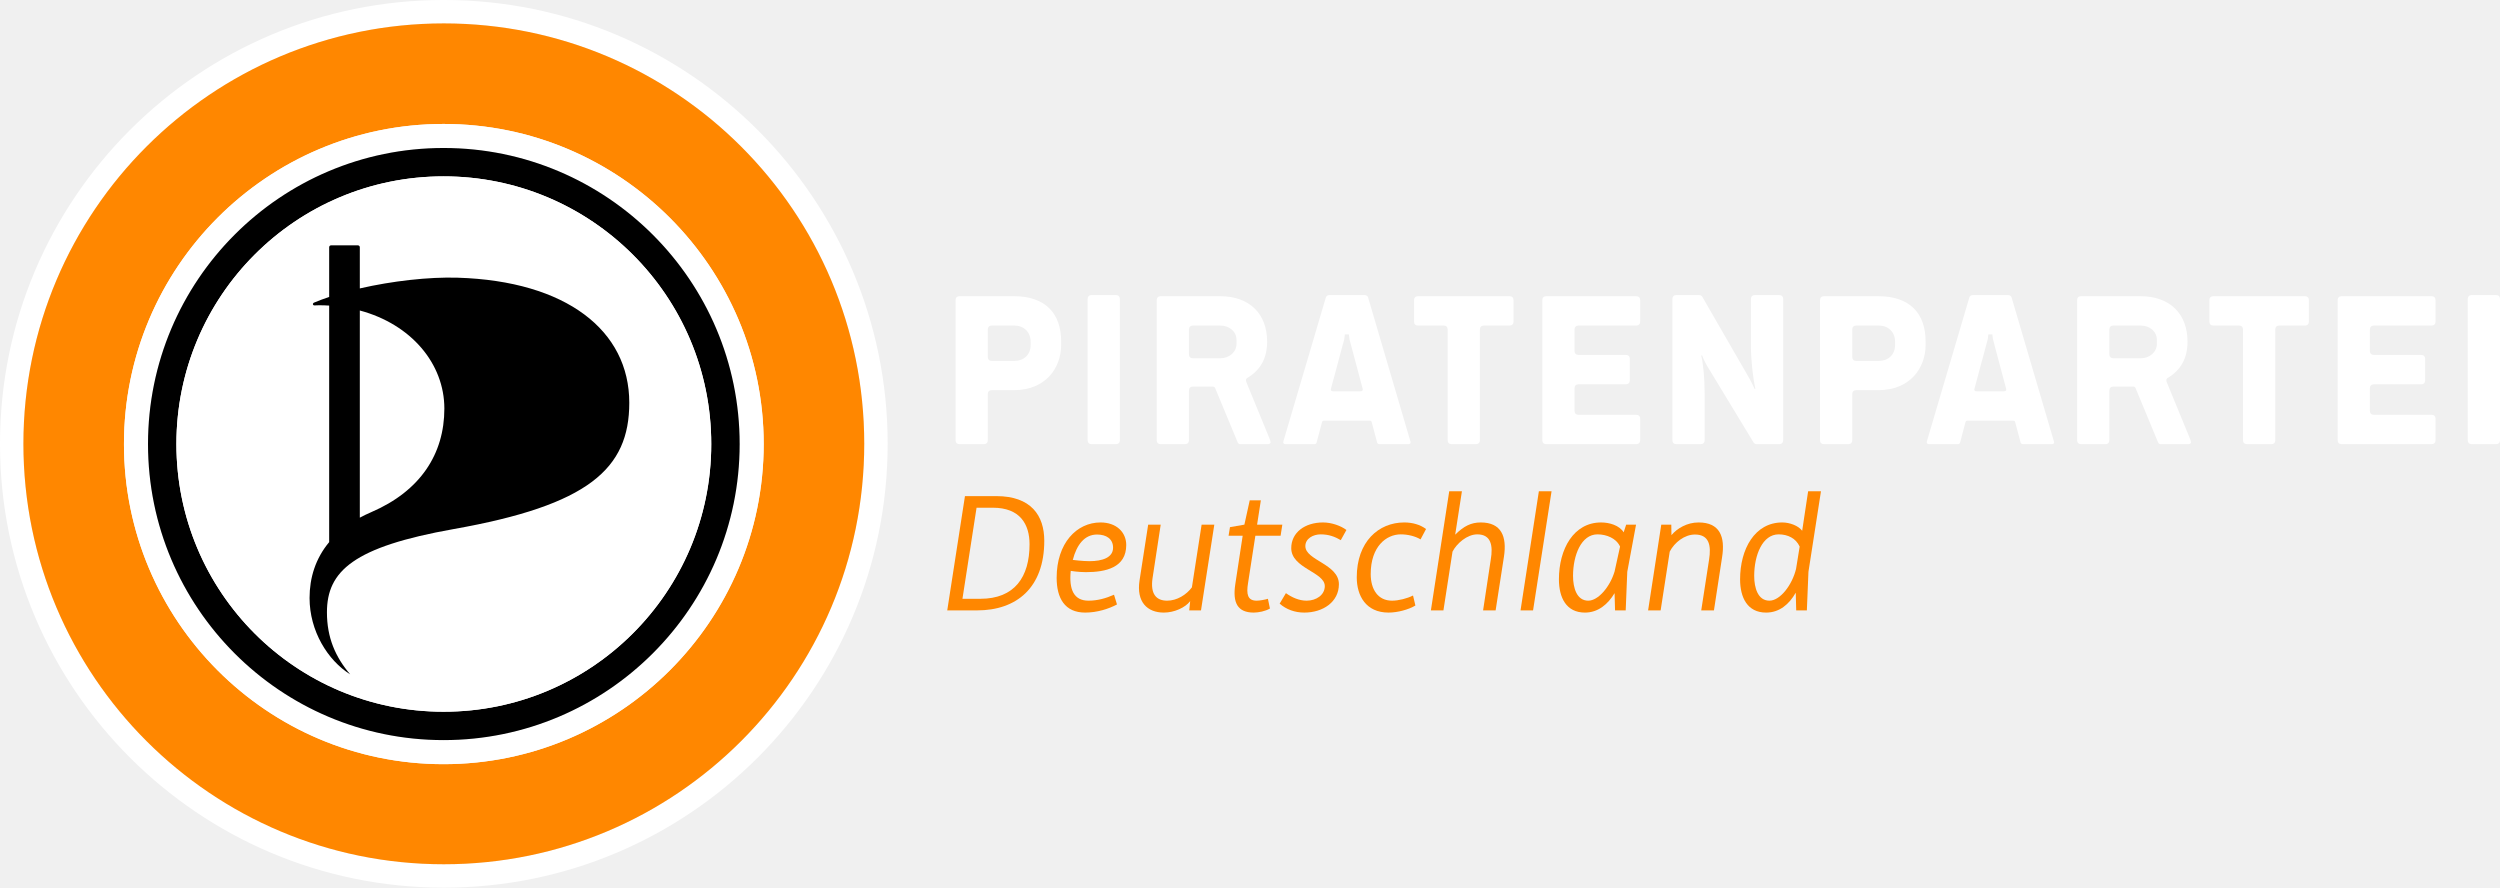
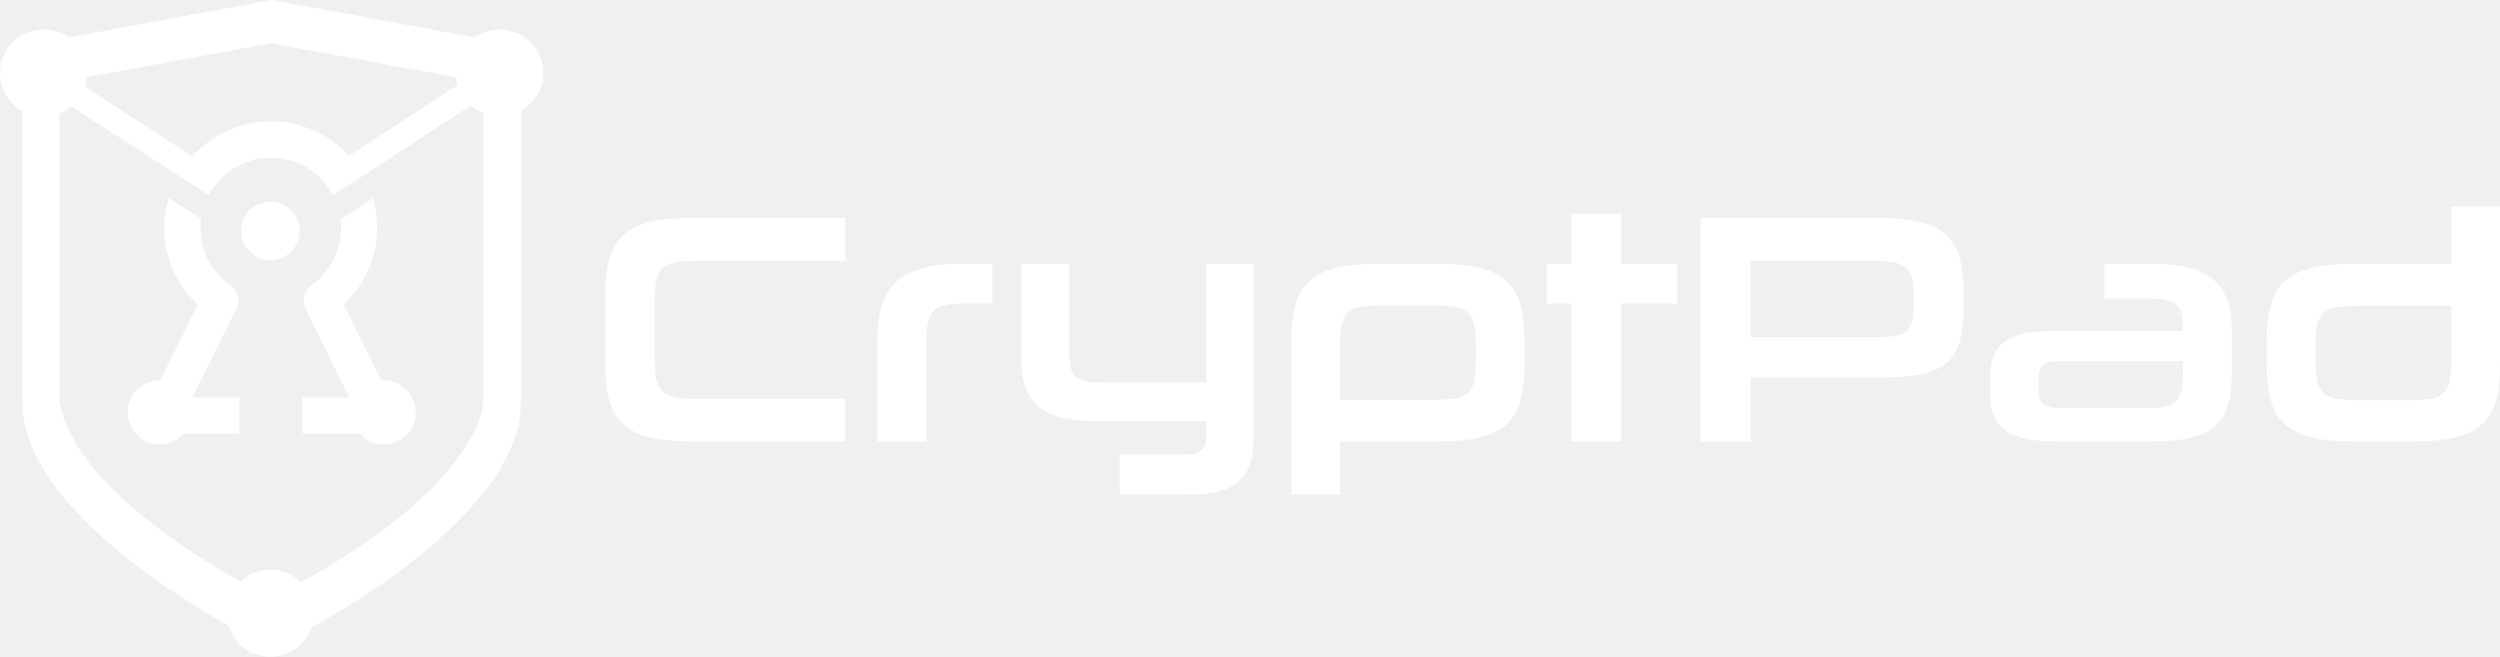
- <svg xmlns="http://www.w3.org/2000/svg" viewBox="0 0 1793.875 636.938" height="636.938" width="1793.875" xml:space="preserve" id="svg2" version="1.1">
-   <defs id="defs6" />
-   <g transform="matrix(1.25,0,0,-1.25,0,636.9375)" id="g10">
-     <g transform="scale(0.1)" id="g12">
-       <path id="path14" style="fill:#ffffff;fill-opacity:1;fill-rule:nonzero;stroke:none" d="m 2547.69,134.332 c -1332.8,0 -2413.315,1080.548 -2413.315,2413.478 0,1332.85 1080.515,2413.31 2413.315,2413.31 1332.95,0 2413.41,-1080.46 2413.41,-2413.31 0,-1332.93 -1080.46,-2413.478 -2413.41,-2413.478 m 0,4961.208 C 1140.68,5095.54 -0.004,3954.82 -0.004,2547.81 -0.004,1140.72 1140.68,-0.008 2547.69,-0.008 3954.93,-0.008 5095.5,1140.72 5095.5,2547.81 c 0,1407.01 -1140.57,2547.73 -2547.81,2547.73" />
-       <path id="path16" style="fill:#ff8700;fill-opacity:1;fill-rule:nonzero;stroke:none" d="m 2546.38,708.902 c -1013.58,0 -1834.821,823.998 -1834.821,1837.508 0,1013.68 821.241,1837.58 1834.821,1837.58 1013.45,0 1837.57,-824.08 1837.57,-1837.58 0,-1013.51 -824.12,-1837.508 -1837.57,-1837.508 m 1.31,4252.218 C 1214.9,4961.12 134.379,3880.66 134.379,2547.81 134.379,1214.88 1214.9,134.332 2547.69,134.332 c 1332.96,0 2413.41,1080.548 2413.41,2413.478 0,1332.85 -1080.45,2413.31 -2413.41,2413.31" />
-       <path id="path18" style="fill:#ffffff;fill-opacity:1;fill-rule:nonzero;stroke:none" d="m 2546.38,847.027 c -937.39,0 -1696.763,762.053 -1696.763,1699.383 0,937.6 759.373,1699.57 1696.763,1699.57 937.31,0 1699.52,-762.14 1699.52,-1699.57 0,-937.33 -762.21,-1699.383 -1699.52,-1699.383 m 0,3536.963 c -1013.58,0 -1834.821,-823.9 -1834.821,-1837.58 0,-1013.5 821.241,-1837.512 1834.821,-1837.512 1013.45,0 1837.57,824.012 1837.57,1837.512 0,1013.51 -824.12,1837.58 -1837.57,1837.58" />
-       <path id="path20" style="fill:#000000;fill-opacity:1;fill-rule:nonzero;stroke:none" d="m 2546.38,4245.98 c -937.39,0 -1696.763,-761.97 -1696.763,-1699.57 0,-937.33 759.373,-1699.383 1696.763,-1699.383 937.31,0 1699.52,762.053 1699.52,1699.383 0,937.43 -762.21,1699.57 -1699.52,1699.57 m 0.08,-162.88 c 849.25,0 1536.46,-687.48 1536.46,-1536.69 0,-849.13 -687.21,-1536.51 -1536.46,-1536.51 -849,0 -1533.88,687.38 -1533.88,1536.51 0,849.21 684.88,1536.69 1533.88,1536.69" />
-       <path id="path22" style="fill:#ffffff;fill-opacity:1;fill-rule:nonzero;stroke:none" d="m 2546.46,4083.1 c -849,0 -1533.89,-687.48 -1533.89,-1536.68 0,-849.14 684.89,-1536.52 1533.89,-1536.52 849.25,0 1536.46,687.38 1536.46,1536.52 0,849.2 -687.21,1536.68 -1536.46,1536.68" />
-       <path id="path24" style="fill:#000000;fill-opacity:1;fill-rule:nonzero;stroke:none" d="m 2627.77,3501.4 c 622.59,-19.32 984.57,-302.57 984.57,-718.05 0,-379.8 -234.82,-587.67 -1007.63,-724.8 -575.62,-102.26 -727.94,-241.08 -727.94,-478.11 0,-145.23 48.53,-256.46 133.48,-356.09 -129.3,81.19 -233.23,248.83 -233.23,438.58 0,116.58 34.44,227.12 112.55,320.58 v 1357.83 c -19.21,1.22 -38.61,1.83 -58.48,1.83 -8.61,0 -17,-0.35 -25.2,-0.87 -10.5,-0.7 -13.75,11.5 -2.73,16.26 26.66,11.15 55.57,22.13 86.41,32.49 v 285.36 c 0,5.89 4.66,10.63 10.54,10.63 h 154.78 c 5.77,0 10.59,-4.74 10.59,-10.63 v -236.58 c 184.91,42.43 396.27,66.77 562.29,61.57 M 2065.48,2123.83 c 20.98,11.42 43.45,22.13 66.95,32.32 279.87,120.63 418.37,332.72 418.37,593.75 0,258.81 -191.25,484.34 -485.32,563.22" />
-       <path id="path26" style="fill:#ff8700;fill-opacity:1;fill-rule:nonzero;stroke:none" d="m 5605.85,2181.02 -81,-522.83 h 102.57 c 197.11,0 282.6,125.11 282.6,313.11 0,114.3 -54.04,209.72 -210.6,209.72 z m -66.6,66.59 h 180 c 198.83,0 275.32,-110.7 275.32,-256.44 0,-269.11 -158.36,-399.57 -386.03,-399.57 h -170.98" />
-       <path id="path28" style="fill:#ff8700;fill-opacity:1;fill-rule:nonzero;stroke:none" d="m 6254.49,1874.14 c 73.82,0 134.98,20.73 134.98,77.4 0,50.43 -38.69,75.55 -91.76,75.55 -72.01,0 -116.96,-58.42 -139.47,-145.74 0,0 54.85,-7.21 96.25,-7.21 m -25.16,-295.12 c -116.99,0 -163.77,82.78 -163.77,199.79 0,197.95 114.24,317.62 251.91,317.62 90.89,0 147.59,-55.81 147.59,-129.59 0,-129.59 -116.96,-155.69 -232.14,-155.69 -44.08,0 -86.4,7.21 -86.4,7.21 -10.83,-106.13 17.08,-170.98 101.7,-170.98 52.17,0 99.88,13.54 146.66,34.18 l 17.1,-55.8 c -46.77,-25.12 -113.4,-46.74 -182.65,-46.74" />
-       <path id="path30" style="fill:#ff8700;fill-opacity:1;fill-rule:nonzero;stroke:none" d="m 6826.71,1591.6 5.4,53.14 c -27.91,-36.9 -90.89,-65.72 -151.21,-65.72 -95.35,0 -158.36,61.16 -139.47,184.51 l 49.52,320.32 h 72 l -46.81,-306.88 c -13.51,-90.84 20.71,-129.59 83.71,-129.59 56.64,0 110.66,34.18 142.12,76.52 l 55.8,359.95 h 72.88 l -76.47,-492.25" />
-       <path id="path32" style="fill:#ff8700;fill-opacity:1;fill-rule:nonzero;stroke:none" d="m 7289.96,1602.4 c -25.17,-15.29 -65.66,-23.38 -92.68,-23.38 -93.57,0 -122.36,56.68 -106.19,162.9 l 42.32,278.06 h -81 l 8.12,49.46 82.77,14.41 30.61,139.43 h 63.87 l -21.57,-139.43 h 144.87 l -9.93,-63.87 H 7206.28 L 7164,1746.4 c -9.9,-61.25 -2.71,-99.02 49.5,-99.02 18,0 47.7,5.45 64.78,10.81" />
-       <path id="path34" style="fill:#ff8700;fill-opacity:1;fill-rule:nonzero;stroke:none" d="m 7696.63,1994.76 c -33.28,19.78 -69.29,33.3 -115.19,33.3 -44.08,0 -88.2,-24.34 -88.2,-67.48 0,-81.87 192.59,-102.62 192.59,-218.66 0,-100.77 -89.99,-162.9 -198.86,-162.9 -53.98,0 -103.47,18.03 -141.25,51.33 l 35.96,60.25 c 35.1,-25.22 76.46,-43.22 118.78,-43.22 54.92,0 104.37,32.42 104.37,83.73 0,80.99 -192.55,101.65 -192.55,217.71 0,90.05 78.31,147.6 182.66,147.6 49.51,0 103.5,-19.77 134.06,-43.23" />
-       <path id="path36" style="fill:#ff8700;fill-opacity:1;fill-rule:nonzero;stroke:none" d="m 8154.54,1999.25 c -29.66,18.02 -72.88,28.81 -113.37,28.81 -83.68,0 -172.75,-70.2 -172.75,-227.72 0,-88.12 41.39,-152.96 122.35,-152.96 37.78,0 87.31,12.66 120.59,29.71 l 13.52,-57.57 c -38.72,-23.43 -102.6,-40.5 -153.93,-40.5 -130.45,0 -182.62,97.18 -182.62,202.44 0,204.25 125.04,314.97 272.64,314.97 46.8,0 91.79,-12.59 125.07,-37.79" />
-       <path id="path38" style="fill:#ff8700;fill-opacity:1;fill-rule:nonzero;stroke:none" d="m 8585.47,1591.6 h -71.93 l 44.05,291.6 c 13.52,79.14 2.72,144.86 -77.36,144.86 -58.49,0 -117.9,-52.18 -142.2,-99.01 l -52.17,-337.45 h -72 l 105.28,683.87 h 72.87 l -38.68,-249.25 c 49.48,49.56 91.8,70.2 146.69,70.2 118.73,0 151.18,-81.01 133.16,-197.07" />
-       <path id="path40" style="fill:#ff8700;fill-opacity:1;fill-rule:nonzero;stroke:none" d="m 8833.72,2275.46 h 72.87 L 8800.4,1591.59 h -71.96" />
-       <path id="path42" style="fill:#ff8700;fill-opacity:1;fill-rule:nonzero;stroke:none" d="m 9268.31,1814.74 31.47,143.13 c -21.61,47.69 -77.41,70.19 -129.58,70.19 -93.57,0 -140.34,-120.62 -140.34,-238.44 0,-69.31 21.58,-142.24 87.3,-142.24 57.58,0 125.05,80.12 151.15,167.36 m 0,-124.14 c -38.72,-64.84 -95.39,-111.58 -170.07,-111.58 -107.07,0 -149.41,85.49 -149.41,190.74 0,174.57 84.62,326.66 242.08,326.66 48.61,0 105.28,-17.05 129.57,-56.68 l 14.39,44.1 h 56.7 l -50.39,-270.86 -9.02,-221.38 h -61.14" />
-       <path id="path44" style="fill:#ff8700;fill-opacity:1;fill-rule:nonzero;stroke:none" d="m 9765.77,1591.6 45.03,291.6 c 12.58,79.14 1.81,143.89 -81,143.89 -60.29,0 -117.86,-45.86 -144.87,-98.04 l -52.21,-337.45 h -71.96 l 75.59,492.25 h 57.57 l 0.87,-60.27 c 32.44,38.66 89.09,72.84 155.72,72.84 121.48,0 153.86,-81.01 134.94,-199.8 l -46.74,-305.02" />
-       <path id="path46" style="fill:#ff8700;fill-opacity:1;fill-rule:nonzero;stroke:none" d="m 10310.1,1830.04 20.7,127.83 c -21.6,47.7 -68.4,70.2 -120.6,70.2 -93.6,0 -140.4,-120.63 -140.4,-238.44 0,-69.33 21.6,-142.25 87.3,-142.25 61.2,0 130.5,89.08 153,182.66 m -1.8,-136.72 c -37.8,-66.59 -93.6,-114.3 -170.1,-114.3 -107,0 -149.37,85.49 -149.37,190.75 0,174.57 84.57,326.66 242.07,326.66 43.2,0 92.7,-18.89 114.3,-47.72 l 34.2,226.75 h 73.7 l -71.9,-462.48 -9.1,-221.38 h -61.1" />
-       <path id="path48" style="fill:#ffffff;fill-opacity:1;fill-rule:nonzero;stroke:none" d="m 5823.75,3023.73 c 52.22,0 92.53,35.03 92.53,91.21 v 19.17 c 0,56.17 -40.31,92.53 -92.53,92.53 h -130.86 c -13.88,0 -22.47,-8.6 -22.47,-22.47 V 3046.2 c 0,-13.88 8.59,-22.47 22.47,-22.47 z m -315.92,-477.86 c -13.88,0 -22.47,8.6 -22.47,22.47 v 804.36 c 0,13.88 8.59,22.48 22.47,22.48 h 312.61 c 181.1,0 270.99,-99.8 270.99,-259.09 v -20.49 c 0,-133.51 -89.89,-259.75 -271.64,-259.75 h -126.9 c -13.88,0 -22.47,-8.59 -22.47,-22.47 v -265.04 c 0,-13.87 -8.59,-22.47 -22.48,-22.47" />
-       <path id="path50" style="fill:#ffffff;fill-opacity:1;fill-rule:nonzero;stroke:none" d="m 6243.44,2568.35 v 810.97 c 0,13.87 8.59,22.47 22.47,22.47 h 140.11 c 13.88,0 22.48,-8.6 22.48,-22.47 v -810.97 c 0,-13.89 -8.6,-22.47 -22.48,-22.47 h -140.11 c -13.88,0 -22.47,8.58 -22.47,22.47" />
-       <path id="path52" style="fill:#ffffff;fill-opacity:1;fill-rule:nonzero;stroke:none" d="m 7098.02,3121.55 v 23.13 c 0,46.93 -40.32,81.96 -92.54,81.96 h -157.96 c -13.88,0 -22.47,-8.6 -22.47,-22.47 V 3061.4 c 0,-13.87 8.59,-22.46 22.47,-22.46 h 157.96 c 50.9,0 92.54,35.69 92.54,82.61 M 6640,2568.35 v 804.35 c 0,13.88 8.59,22.48 22.46,22.48 h 341.04 c 169.2,0 270.32,-101.13 270.32,-261.07 0,-91.87 -35.69,-160.61 -111.69,-206.87 -6.61,-3.97 -9.92,-7.94 -9.92,-13.22 0,-5.29 1.33,-9.26 3.31,-14.54 l 129.54,-315.27 c 5.94,-13.88 8.59,-22.47 8.59,-27.75 0,-5.3 -5.29,-10.58 -15.86,-10.58 h -159.95 c -5.28,0 -9.91,3.31 -13.21,10.58 l -128.88,310.63 c -2.64,6.62 -7.94,9.25 -13.89,9.25 h -114.34 c -13.88,0 -22.47,-8.59 -22.47,-22.47 v -285.52 c 0,-13.88 -8.59,-22.47 -22.46,-22.47 h -140.13 c -13.87,0 -22.46,8.59 -22.46,22.47" />
-       <path id="path54" style="fill:#ffffff;fill-opacity:1;fill-rule:nonzero;stroke:none" d="m 7808.51,2849.25 c 11.89,0 15.86,5.29 13.89,13.88 l -76.02,285.51 -3.3,27.11 h -23.12 l -3.32,-27.11 -76.67,-285.51 c -1.99,-8.59 1.32,-13.88 13.23,-13.88 z m -204.23,-168.54 c -10.57,0 -13.21,-1.32 -15.2,-7.92 l -31.06,-116.99 c -1.98,-6.6 -6.61,-9.92 -13.23,-9.92 h -163.24 c -9.92,0 -15.21,3.32 -15.21,9.92 0,3.29 1.32,9.25 2.64,12.54 0.67,2 241.9,819.57 241.9,819.57 2.65,9.25 11.24,13.88 21.17,13.88 h 200.26 c 9.9,0 18.49,-4.63 21.14,-13.88 l 242.56,-824.86 c 1.33,-3.96 1.33,-5.26 1.33,-7.25 0,-6.6 -4.63,-9.92 -14.54,-9.92 h -163.92 c -7.26,0 -11.89,3.32 -13.87,9.92 l -31.07,116.99 c -1.98,6.6 -5.28,7.92 -15.2,7.92" />
-       <path id="path56" style="fill:#ffffff;fill-opacity:1;fill-rule:nonzero;stroke:none" d="m 8310.15,2568.35 v 635.83 c 0,13.87 -8.59,22.46 -22.47,22.46 h -148.05 c -13.88,0 -22.47,8.59 -22.47,22.47 v 123.6 c 0,13.88 8.59,22.47 22.47,22.47 h 526.11 c 13.87,0 22.46,-8.59 22.46,-22.47 v -123.6 c 0,-13.88 -8.59,-22.47 -22.46,-22.47 h -148.07 c -13.87,0 -22.45,-8.59 -22.45,-22.46 v -635.83 c 0,-13.89 -8.6,-22.47 -22.48,-22.47 h -140.13 c -13.87,0 -22.46,8.58 -22.46,22.47" />
-       <path id="path58" style="fill:#ffffff;fill-opacity:1;fill-rule:nonzero;stroke:none" d="m 8875.9,2545.88 c -13.88,0 -22.47,8.58 -22.47,22.46 v 804.36 c 0,13.89 8.59,22.48 22.47,22.48 h 516.85 c 13.87,0 22.48,-8.59 22.48,-22.48 v -123.59 c 0,-13.88 -8.61,-22.47 -22.48,-22.47 h -331.79 c -13.88,0 -22.47,-8.59 -22.47,-22.46 v -123.61 c 0,-13.87 8.59,-22.48 22.47,-22.48 h 272.3 c 13.88,0 22.48,-8.59 22.48,-22.45 v -123.6 c 0,-13.88 -8.6,-22.49 -22.48,-22.49 h -272.3 c -13.88,0 -22.47,-8.59 -22.47,-22.46 v -130.2 c 0,-13.89 8.59,-22.48 22.47,-22.48 h 331.79 c 13.87,0 22.48,-8.59 22.48,-22.46 v -123.61 c 0,-13.88 -8.61,-22.46 -22.48,-22.46" />
-       <path id="path60" style="fill:#ffffff;fill-opacity:1;fill-rule:nonzero;stroke:none" d="m 9600.27,2568.35 v 810.97 c 0,13.87 8.59,22.47 22.48,22.47 h 129.52 c 8.61,0 15.21,-3.31 19.18,-9.26 l 263.75,-457.36 c 15.8,-26.44 33.7,-63.46 36.3,-72.04 h 5.3 c -14.5,63.45 -25.8,169.85 -25.8,244.55 v 271.64 c 0,13.87 8.6,22.47 22.5,22.47 h 140.1 c 13.9,0 22.5,-8.6 22.5,-22.47 v -810.97 c 0,-13.89 -8.6,-22.47 -22.5,-22.47 h -128.2 c -8.6,0 -14.5,2.65 -19.8,10.58 l -267.06,440.18 c -15.86,28.41 -27.75,55.52 -27.75,58.16 h -5.29 c 10.57,-37.68 19.82,-129.55 19.82,-216.13 v -270.32 c 0,-13.89 -8.59,-22.47 -22.46,-22.47 h -140.11 c -13.89,0 -22.48,8.58 -22.48,22.47" />
-       <path id="path62" style="fill:#ffffff;fill-opacity:1;fill-rule:nonzero;stroke:none" d="m 10786,3023.73 c 52.2,0 92.5,35.03 92.5,91.21 v 19.17 c 0,56.17 -40.3,92.53 -92.5,92.53 h -130.9 c -13.9,0 -22.5,-8.6 -22.5,-22.47 V 3046.2 c 0,-13.88 8.6,-22.47 22.5,-22.47 z m -316,-477.86 c -13.8,0 -22.4,8.6 -22.4,22.47 v 804.36 c 0,13.88 8.6,22.48 22.4,22.48 h 312.7 c 181.1,0 271,-99.8 271,-259.09 v -20.49 c 0,-133.51 -89.9,-259.75 -271.7,-259.75 h -126.9 c -13.9,0 -22.5,-8.59 -22.5,-22.47 v -265.04 c 0,-13.87 -8.6,-22.47 -22.4,-22.47" />
-       <path id="path64" style="fill:#ffffff;fill-opacity:1;fill-rule:nonzero;stroke:none" d="m 11502.4,2849.25 c 11.9,0 15.9,5.29 13.9,13.88 l -76,285.51 -3.3,27.11 h -23.1 l -3.3,-27.11 -76.7,-285.51 c -2,-8.59 1.3,-13.88 13.2,-13.88 z m -204.2,-168.54 c -10.6,0 -13.2,-1.32 -15.2,-7.92 l -31.1,-116.99 c -2,-6.6 -6.6,-9.92 -13.2,-9.92 h -163.2 c -10,0 -15.2,3.32 -15.2,9.92 0,3.29 1.3,9.25 2.6,12.54 0.7,2 241.9,819.57 241.9,819.57 2.6,9.25 11.2,13.88 21.2,13.88 h 200.2 c 9.9,0 18.5,-4.63 21.2,-13.88 l 242.5,-824.86 c 1.4,-3.96 1.4,-5.26 1.4,-7.25 0,-6.6 -4.7,-9.92 -14.6,-9.92 h -163.9 c -7.3,0 -11.9,3.32 -13.9,9.92 l -31,116.99 c -2,6.6 -5.3,7.92 -15.3,7.92" />
-       <path id="path66" style="fill:#ffffff;fill-opacity:1;fill-rule:nonzero;stroke:none" d="m 12381.4,3121.55 v 23.13 c 0,46.93 -40.3,81.96 -92.5,81.96 h -158 c -13.8,0 -22.4,-8.6 -22.4,-22.47 V 3061.4 c 0,-13.87 8.6,-22.46 22.4,-22.46 h 158 c 50.9,0 92.5,35.69 92.5,82.61 m -458,-553.2 v 804.35 c 0,13.88 8.6,22.48 22.5,22.48 h 341 c 169.2,0 270.3,-101.13 270.3,-261.07 0,-91.87 -35.6,-160.61 -111.6,-206.87 -6.7,-3.97 -10,-7.94 -10,-13.22 0,-5.29 1.4,-9.26 3.3,-14.54 l 129.6,-315.27 c 5.9,-13.88 8.6,-22.47 8.6,-27.75 0,-5.3 -5.3,-10.58 -15.9,-10.58 h -159.9 c -5.3,0 -9.9,3.31 -13.3,10.58 l -128.8,310.63 c -2.7,6.62 -8,9.25 -13.9,9.25 h -114.4 c -13.8,0 -22.4,-8.59 -22.4,-22.47 v -285.52 c 0,-13.88 -8.6,-22.47 -22.5,-22.47 h -140.1 c -13.9,0 -22.5,8.59 -22.5,22.47" />
-       <path id="path68" style="fill:#ffffff;fill-opacity:1;fill-rule:nonzero;stroke:none" d="m 12875.8,2568.35 v 635.83 c 0,13.87 -8.6,22.46 -22.5,22.46 h -148 c -13.9,0 -22.5,8.59 -22.5,22.47 v 123.6 c 0,13.88 8.6,22.47 22.5,22.47 h 526.1 c 13.9,0 22.5,-8.59 22.5,-22.47 v -123.6 c 0,-13.88 -8.6,-22.47 -22.5,-22.47 h -148.1 c -13.8,0 -22.4,-8.59 -22.4,-22.46 v -635.83 c 0,-13.89 -8.6,-22.47 -22.5,-22.47 h -140.1 c -13.9,0 -22.5,8.58 -22.5,22.47" />
-       <path id="path70" style="fill:#ffffff;fill-opacity:1;fill-rule:nonzero;stroke:none" d="m 13441.6,2545.88 c -13.9,0 -22.5,8.58 -22.5,22.46 v 804.36 c 0,13.89 8.6,22.48 22.5,22.48 h 516.8 c 13.9,0 22.5,-8.59 22.5,-22.48 v -123.59 c 0,-13.88 -8.6,-22.47 -22.5,-22.47 h -331.8 c -13.9,0 -22.5,-8.59 -22.5,-22.46 v -123.61 c 0,-13.87 8.6,-22.48 22.5,-22.48 h 272.3 c 13.9,0 22.5,-8.59 22.5,-22.45 v -123.6 c 0,-13.88 -8.6,-22.49 -22.5,-22.49 h -272.3 c -13.9,0 -22.5,-8.59 -22.5,-22.46 v -130.2 c 0,-13.89 8.6,-22.48 22.5,-22.48 h 331.8 c 13.9,0 22.5,-8.59 22.5,-22.46 v -123.61 c 0,-13.88 -8.6,-22.46 -22.5,-22.46" />
-       <path id="path72" style="fill:#ffffff;fill-opacity:1;fill-rule:nonzero;stroke:none" d="m 14165.9,2568.35 v 810.97 c 0,13.87 8.6,22.47 22.5,22.47 h 140.1 c 13.9,0 22.5,-8.6 22.5,-22.47 v -810.97 c 0,-13.89 -8.6,-22.47 -22.5,-22.47 h -140.1 c -13.9,0 -22.5,8.58 -22.5,22.47" />
-     </g>
+ <svg xmlns="http://www.w3.org/2000/svg" height="121.477" width="462.395">
+   <path d="M127.704 81.639c-3.028 0-5.552-.252-7.571-.757-2.02-.505-3.635-1.312-4.846-2.423-1.212-1.11-2.07-2.564-2.575-4.361-.506-1.798-.758-4.01-.758-6.634V54.502c0-2.585.252-4.786.758-6.603.505-1.817 1.363-3.281 2.575-4.392 1.211-1.111 2.826-1.919 4.846-2.424 2.02-.504 4.543-.757 7.57-.757h28.652v7.936H128.13c-1.414 0-2.575.111-3.484.333-.909.222-1.626.596-2.15 1.12-.526.526-.89 1.222-1.091 2.09-.202.869-.304 1.929-.304 3.18v12.117c0 1.291.102 2.361.304 3.21.202.848.565 1.535 1.09 2.059.525.524 1.252.888 2.18 1.09.93.202 2.1.303 3.514.303h28.167v7.875zm34.598 0v-19.02c0-2.464.283-4.564.849-6.3.565-1.737 1.464-3.16 2.696-4.27 1.232-1.11 2.816-1.929 4.754-2.454 1.938-.525 4.3-.787 7.087-.787h5.877v7.33h-5.635c-1.25 0-2.3.1-3.149.302-.848.201-1.525.545-2.03 1.03-.504.484-.868 1.15-1.09 1.999-.221.848-.332 1.918-.332 3.21v18.96zm35.464-15.75c0 1.818.393 3.08 1.18 3.787.788.707 2.111 1.06 3.97 1.06h20.17V48.808h8.785v32.225c0 3.675-.91 6.33-2.726 7.965-1.817 1.636-4.786 2.453-8.906 2.453h-13.143v-7.388h12.356c1.252 0 2.17-.243 2.756-.728.585-.485.878-1.414.878-2.787v-2.665H202.37c-2.463 0-4.553-.232-6.269-.696-1.716-.464-3.11-1.181-4.18-2.15-1.07-.97-1.847-2.181-2.332-3.635-.484-1.453-.726-3.17-.726-5.149V48.808h8.903zm68.398-17.081c3.069 0 5.613.252 7.632.757 2.02.505 3.634 1.312 4.846 2.422 1.211 1.11 2.07 2.575 2.574 4.392.505 1.817.757 4.038.757 6.663v4.422c0 2.625-.252 4.836-.757 6.634-.505 1.797-1.363 3.251-2.574 4.361-1.212 1.11-2.827 1.918-4.846 2.423-2.02.505-4.563.757-7.632.757H247.87v9.812h-9.027V63.042c0-2.625.253-4.846.757-6.663.505-1.817 1.363-3.281 2.576-4.392 1.212-1.11 2.827-1.917 4.846-2.422 2.018-.505 4.563-.757 7.632-.757zm6.784 14.476c0-1.453-.111-2.624-.333-3.512-.223-.889-.637-1.575-1.243-2.06-.605-.485-1.423-.808-2.453-.97-1.03-.161-2.332-.242-3.907-.242h-10.054c-1.414 0-2.585.101-3.515.303-.929.202-1.656.556-2.18 1.06-.526.505-.89 1.191-1.09 2.06-.202.868-.303 1.969-.303 3.302v10.72h17.203c1.575 0 2.867-.07 3.877-.212 1.009-.14 1.817-.453 2.422-.938.606-.484 1.02-1.17 1.243-2.06.222-.888.333-2.08.333-3.574zm17.706 18.355V56.138h-4.603v-7.33h4.603v-9.269h9.208v9.269h10.358v7.33h-10.358v25.501zm33.121-11.813V81.64h-9.207V40.326h33.075c2.948 0 5.41.233 7.39.697 1.978.465 3.573 1.233 4.785 2.303 1.211 1.07 2.07 2.453 2.574 4.149.504 1.696.757 3.755.757 6.178v3.573c0 2.464-.242 4.504-.727 6.12-.484 1.615-1.322 2.907-2.513 3.877-1.191.969-2.776 1.645-4.755 2.029-1.98.383-4.483.574-7.511.574zm30.168-15.809c0-2.22-.475-3.735-1.425-4.543-.95-.808-2.655-1.211-5.117-1.212h-23.626v14.115h23.746c2.423 0 4.099-.374 5.028-1.122.93-.747 1.394-2.21 1.394-4.391zm26.135 27.622c-2.382 0-4.34-.202-5.875-.605-1.534-.404-2.756-.98-3.664-1.727-.91-.747-1.546-1.656-1.91-2.726-.363-1.07-.544-2.271-.544-3.605v-3.089c0-1.372.171-2.594.514-3.664a6.016 6.016 0 0 1 1.788-2.726c.849-.747 2.01-1.312 3.484-1.696 1.474-.384 3.341-.576 5.603-.576h24.29v-.727c0-2.1-.424-3.503-1.272-4.21-.849-.707-2.282-1.06-4.301-1.06h-8.966v-6.42h8.966c2.625 0 4.856.242 6.694.726 1.837.485 3.341 1.222 4.512 2.211 1.17.99 2.029 2.242 2.574 3.756.546 1.514.818 3.32.818 5.42v7.998c0 2.382-.232 4.38-.697 5.996-.464 1.615-1.272 2.927-2.422 3.937-1.15 1.01-2.685 1.727-4.603 2.151-1.919.424-4.332.636-7.24.636zm23.686-14.84h-23.322c-1.05 0-1.877.232-2.483.696-.606.465-.909 1.343-.909 2.635v2.24c0 1.172.323 1.98.97 2.425.646.444 1.555.666 2.726.666h16.96c1.05 0 1.96-.08 2.726-.242.767-.162 1.393-.455 1.878-.88.484-.424.847-1.02 1.09-1.787.243-.767.364-1.756.364-2.968zm31.371 14.84c-3.069 0-5.623-.252-7.662-.757-2.04-.505-3.665-1.312-4.877-2.423-1.211-1.11-2.07-2.564-2.574-4.361-.505-1.798-.757-4.01-.757-6.634v-4.422c0-2.625.252-4.846.757-6.663.505-1.817 1.363-3.281 2.574-4.392 1.212-1.11 2.837-1.917 4.877-2.422 2.04-.505 4.593-.757 7.662-.757h18.233V38.206h9.027v29.258c0 2.625-.253 4.836-.758 6.634-.506 1.797-1.364 3.251-2.575 4.361-1.212 1.11-2.827 1.918-4.847 2.423-2.019.505-4.563.757-7.631.757zm-6.845-14.417c0 1.454.11 2.625.333 3.514.223.889.637 1.575 1.243 2.06.605.484 1.423.807 2.453.968 1.03.161 2.352.242 3.968.242h10.054c1.414 0 2.575-.09 3.483-.273.908-.181 1.625-.525 2.15-1.03.525-.504.889-1.19 1.09-2.059.203-.868.304-1.988.304-3.361V56.56h-17.142c-1.575 0-2.878.08-3.907.242-1.03.162-1.848.485-2.453.97-.606.485-1.02 1.171-1.243 2.059-.222.888-.333 2.059-.333 3.513z" style="line-height:125%;-inkscape-font-specification:'Neuropolitical Rg';text-align:start" font-weight="400" font-size="40" font-family="Neuropolitical Rg" letter-spacing="0" word-spacing="0" fill="#fff" />
+   <path d="M50.245 0L12.746 6.927c-1.325-.943-2.96-1.478-4.71-1.478A8.031 8.031 0 0 0 0 13.485a8.094 8.094 0 0 0 4.156 7.066v54.078c0 5.092 2.278 10.59 6.79 16.349 3.996 5.094 9.647 10.321 16.81 15.517 8.94 6.464 18.062 11.246 22.49 13.438 4.43-2.192 13.548-6.974 22.49-13.438 7.166-5.196 12.814-10.423 16.81-15.517 4.514-5.766 6.789-11.257 6.789-16.349V20.505c2.454-1.379 4.156-4.007 4.156-7.02 0-4.441-3.64-8.036-8.082-8.036a7.959 7.959 0 0 0-4.618 1.478zm-.092 7.99l34.267 6.326c.05.503.093.96.231 1.432l-20.089 13.07c-3.593-3.899-8.757-6.374-14.455-6.374-5.738 0-10.933 2.516-14.547 6.466L15.702 16.025c.182-.557.267-1.152.323-1.755zM87.1 19.488c.67.588 1.47 1.09 2.309 1.431V73.52c0 .693-.062 1.434-.185 2.17-.808 3.215-2.58 6.581-5.31 10.068-3.422 4.361-8.275 8.807-14.41 13.254-7.654 5.533-15.464 9.668-19.257 11.546-3.79-1.878-11.604-6.013-19.258-11.546-6.13-4.447-10.941-8.893-14.362-13.254-3.26-4.16-5.166-8.147-5.68-11.915v-52.83c.816-.314 1.553-.793 2.216-1.34l25.446 16.395a13.008 13.008 0 0 1 11.499-6.881c5.03 0 9.348 2.773 11.5 6.927l25.491-16.625z" fill="#fff" />
+   <g fill="#fff" color="#000" font-weight="400" font-family="Sans">
+     <path style="line-height:normal;-inkscape-font-specification:Sans;text-indent:0;text-align:start;text-decoration-line:none;text-transform:none;marker:none" d="M29.564 70.338c-3.28 0-5.958 2.678-5.958 5.957 0 3.28 2.678 5.911 5.958 5.911a5.893 5.893 0 0 0 5.91-5.91c0-3.28-2.631-5.958-5.91-5.958z" overflow="visible" />
+     <path style="line-height:normal;-inkscape-font-specification:Sans;text-indent:0;text-align:start;text-decoration-line:none;text-transform:none;marker:none" d="M31.235 36.619c-.531 1.779-.855 3.633-.855 5.578 0 5.605 2.429 10.574 6.21 14.168l-9.445 19.002c-1.003 2.035.743 4.838 3.012 4.834H44.25v-6.694h-8.702l8.181-16.435c.708-1.423.223-3.329-1.078-4.24-3.369-2.35-5.578-6.19-5.578-10.635 0-.574.077-1.12.148-1.673z" overflow="visible" />
  </g>
+   <g fill="#fff" color="#000" font-weight="400" font-family="Sans">
+     <path style="line-height:normal;-inkscape-font-specification:Sans;text-indent:0;text-align:start;text-decoration-line:none;text-transform:none;marker:none" d="M70.989 70.338c-3.28 0-5.958 2.678-5.958 5.957 0 3.28 2.678 5.911 5.958 5.911a5.893 5.893 0 0 0 5.91-5.91c0-3.28-2.631-5.958-5.91-5.958z" overflow="visible" />
+     <path style="line-height:normal;-inkscape-font-specification:Sans;text-indent:0;text-align:start;text-decoration-line:none;text-transform:none;marker:none" d="M68.98 36.656l-6.025 3.942c.065.53.112 1.05.112 1.599 0 4.43-2.148 8.243-5.504 10.598-1.301.911-1.786 2.817-1.078 4.24l8.106 16.473h-8.664V80.2H70.02c2.268.003 4.014-2.799 3.012-4.834l-9.446-19.04c3.764-3.59 6.173-8.538 6.173-14.13 0-1.92-.265-3.782-.78-5.54z" overflow="visible" />
+   </g>
+   <path d="M55.425 42.703a5.411 5.411 0 1 1-10.823 0 5.411 5.411 0 0 1 10.823 0zm2.639 70.724a8.05 8.05 0 1 1-16.1 0 8.05 8.05 0 0 1 16.1 0z" fill="#fff" />
</svg>
